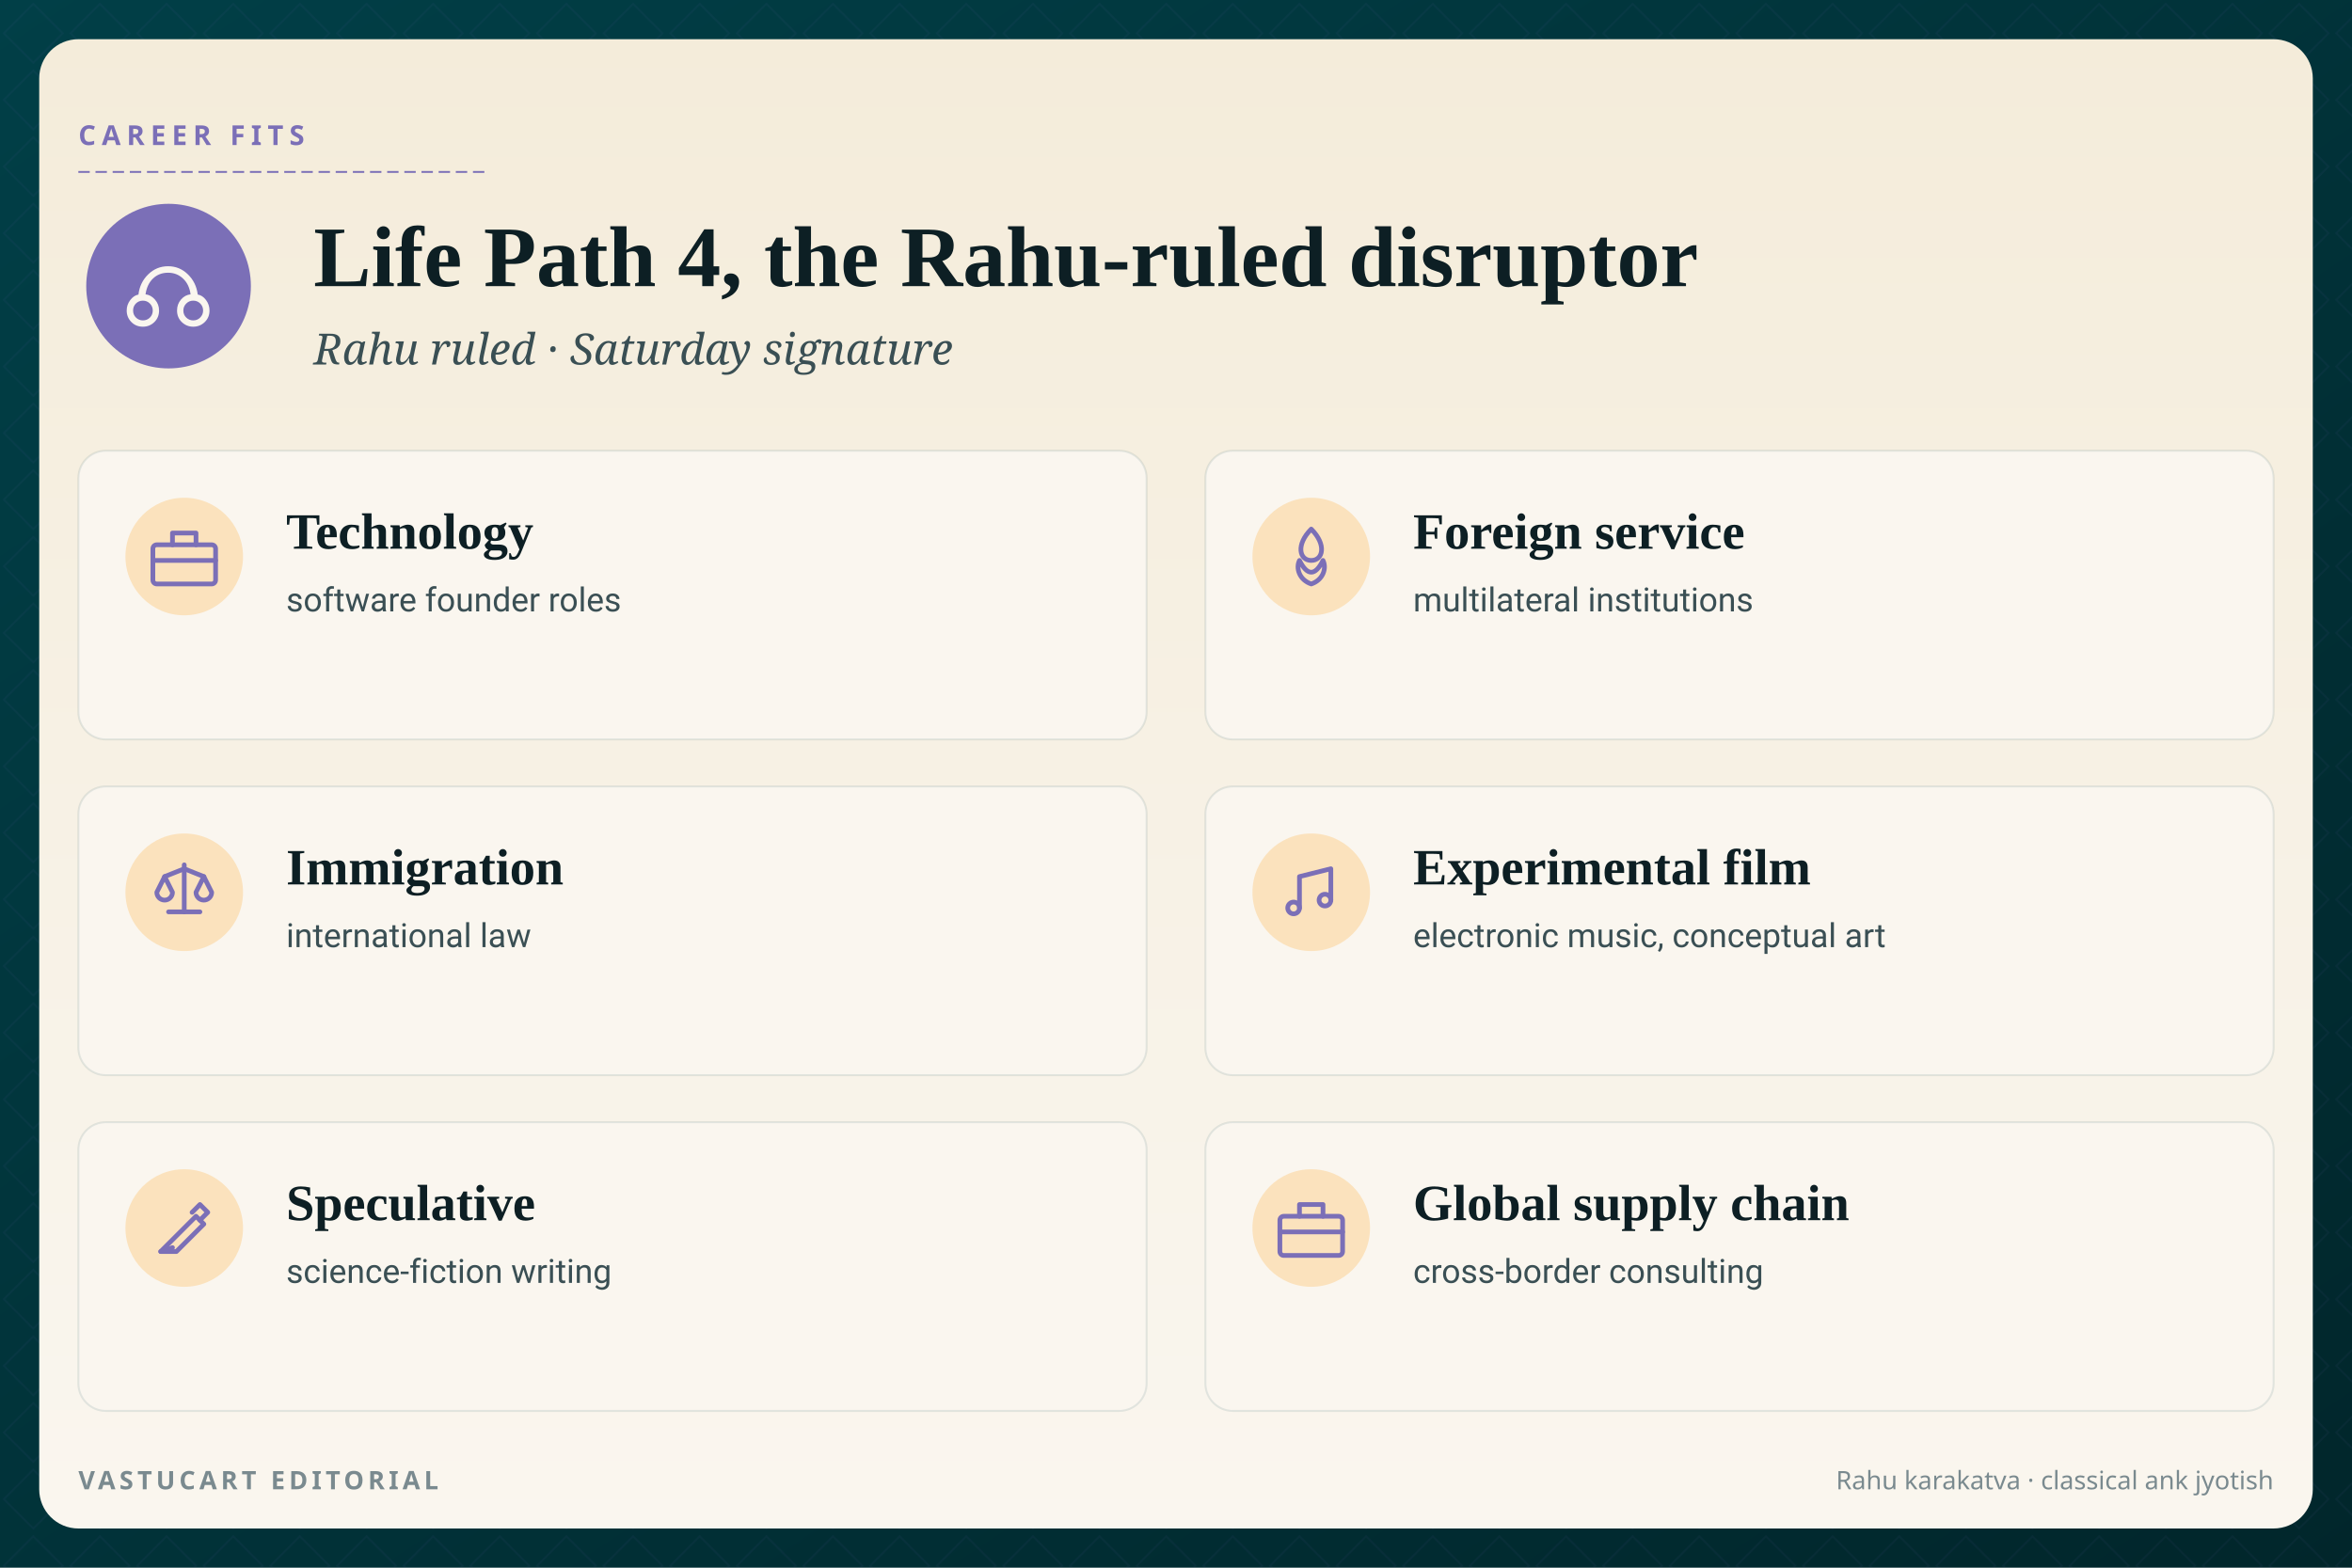
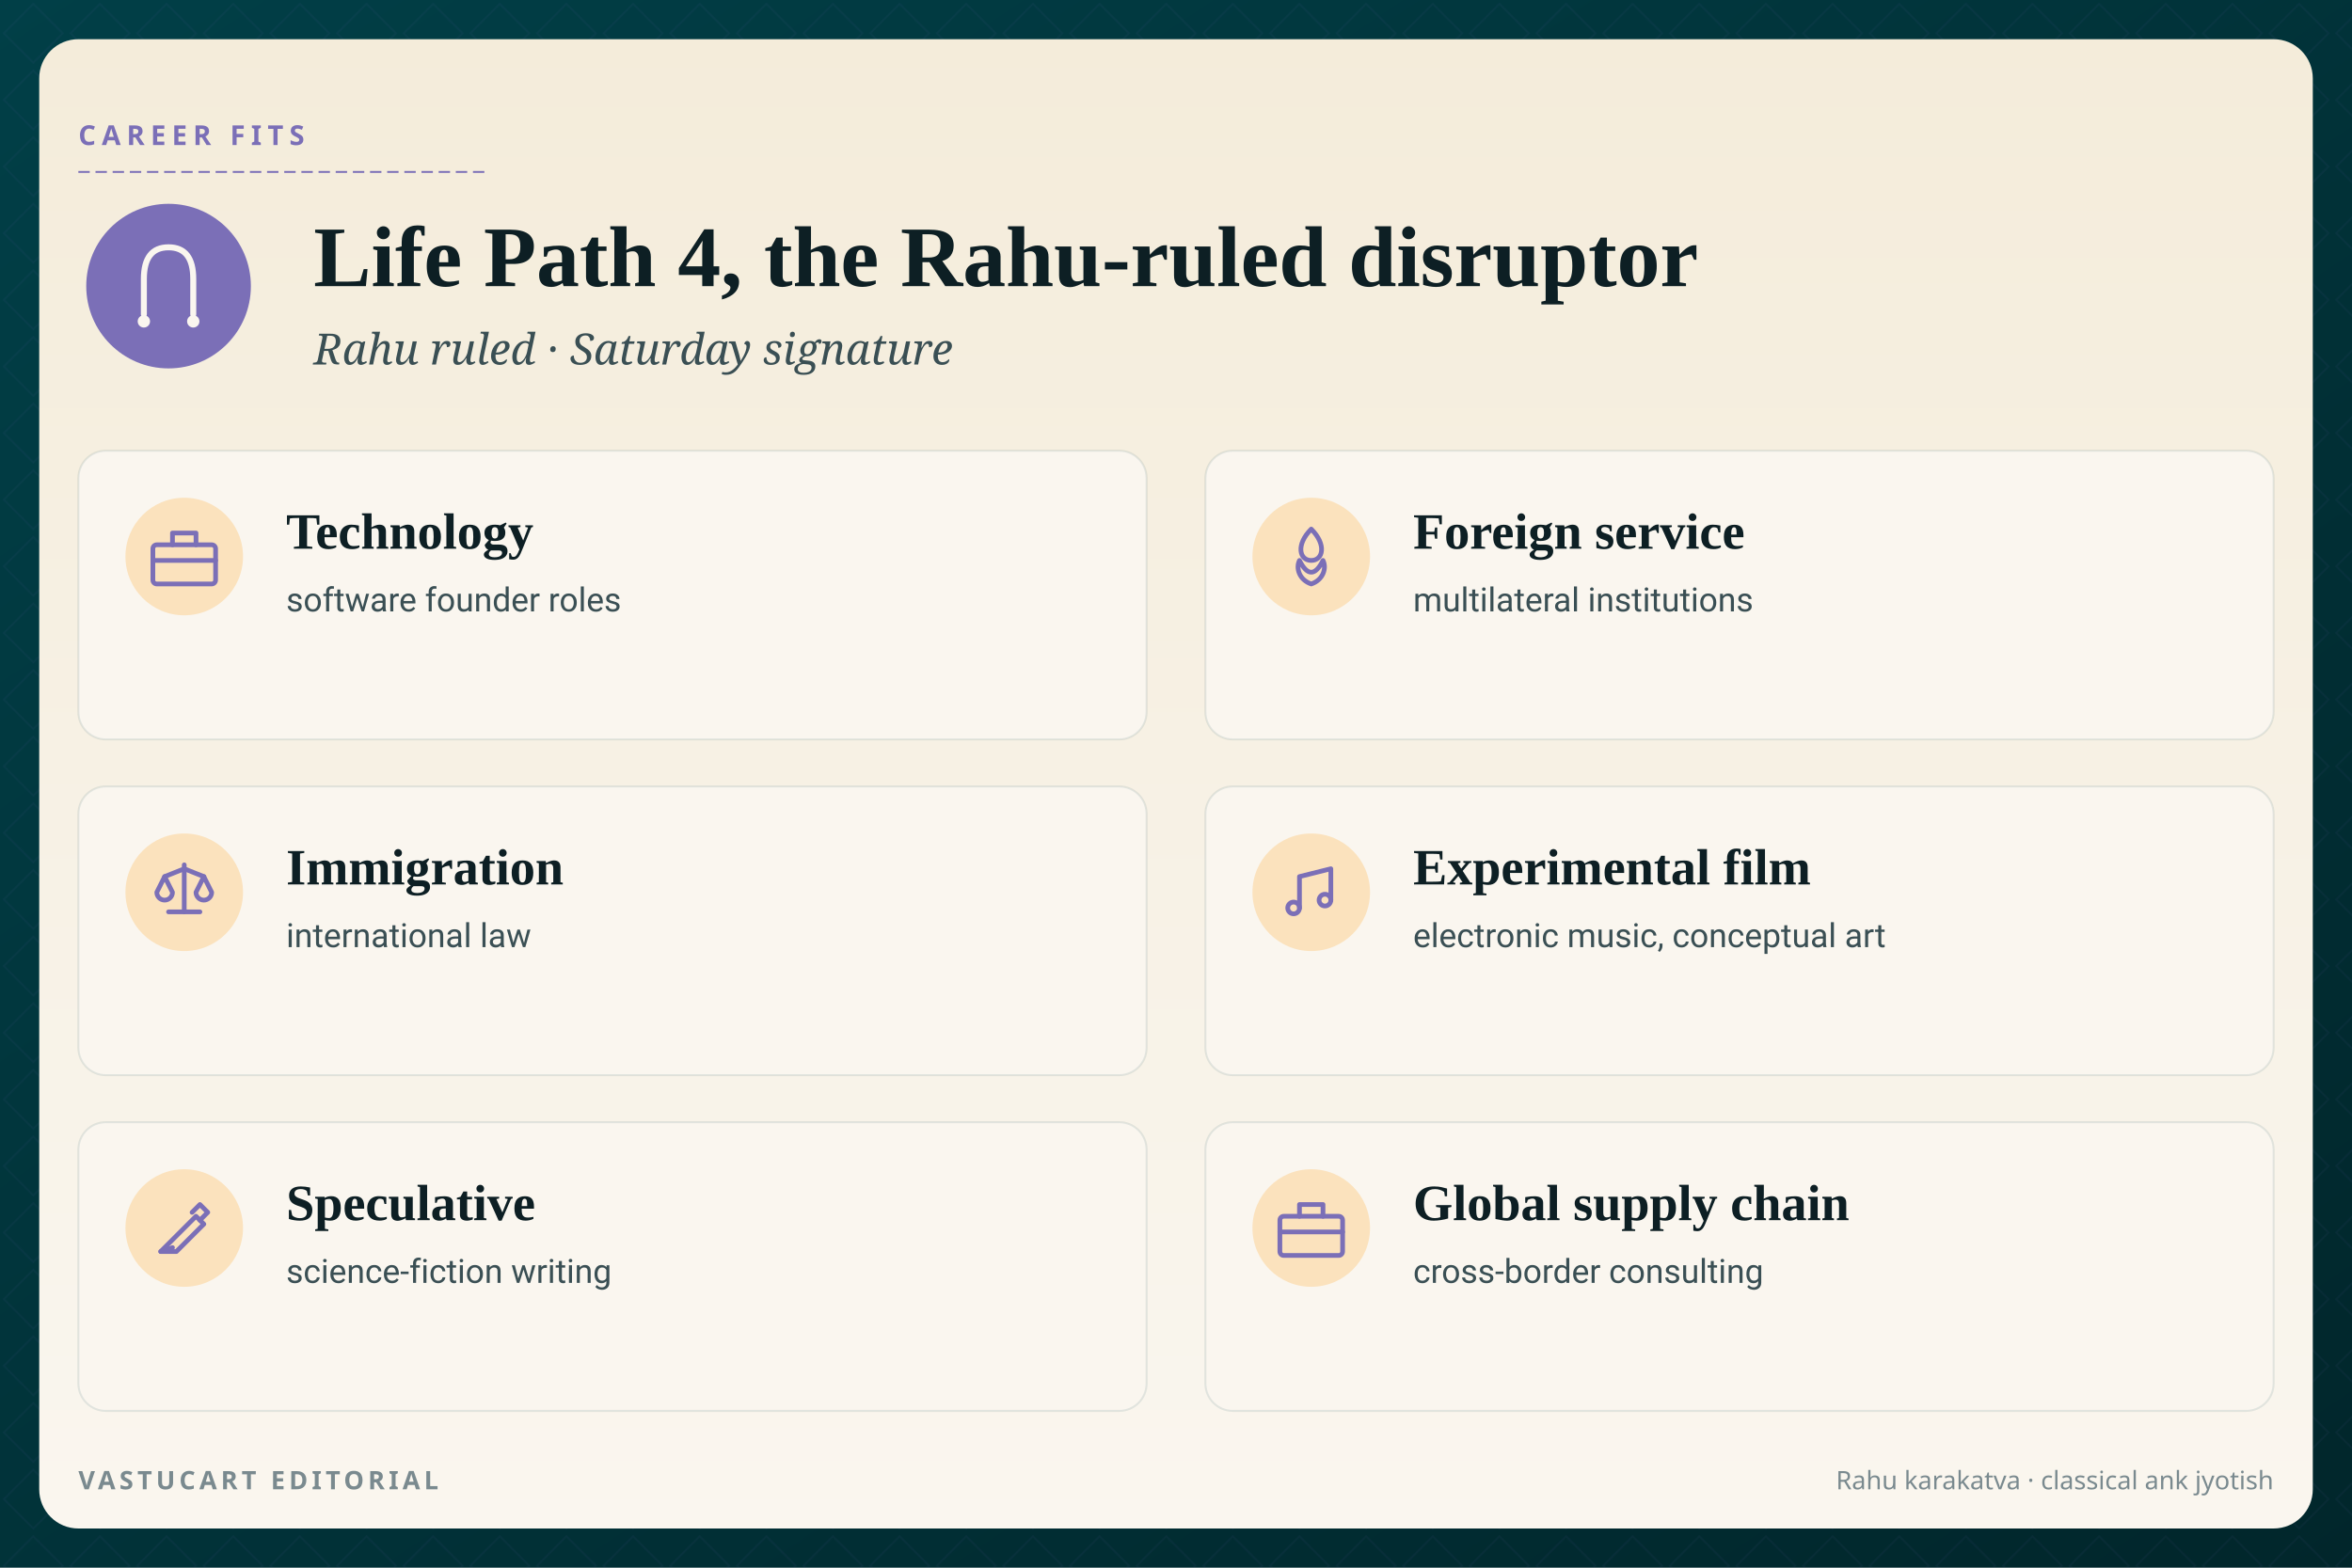
<svg xmlns="http://www.w3.org/2000/svg" viewBox="0 0 1200 800" role="img" aria-label="Life Path Number 4 career fits infographic for the Rahu-ruled archetype">
  <defs>
    <linearGradient id="bg" x1="0" y1="0" x2="1" y2="1">
      <stop offset="0%" stop-color="#013F47" />
      <stop offset="100%" stop-color="#01262b" />
    </linearGradient>
    <linearGradient id="cardBg" x1="0" y1="0" x2="0" y2="1">
      <stop offset="0%" stop-color="#F4ECDA" />
      <stop offset="100%" stop-color="#faf6ef" />
    </linearGradient>
    <pattern id="diamondPattern" x="0" y="0" width="34" height="34" patternUnits="userSpaceOnUse">
      <path d="M17 2 L32 17 L17 32 L2 17 Z" fill="none" stroke="#7B6FB7" stroke-opacity="0.06" stroke-width="1" />
    </pattern>
  </defs>
  <rect width="1200" height="800" fill="url(#bg)" />
  <rect width="1200" height="800" fill="url(#diamondPattern)" />
  <rect x="20" y="20" width="1160" height="760" rx="20" fill="url(#cardBg)" />
  <g>
    <text x="40" y="74" font-family="system-ui, sans-serif" font-size="14" font-weight="700" letter-spacing="3" fill="#7B6FB7">CAREER FITS</text>
    <text x="40" y="86" font-family="system-ui, sans-serif" font-size="14" font-weight="700" letter-spacing="3" fill="#7B6FB7">________________________</text>
    <circle cx="86" cy="146" r="42" fill="#7B6FB7" />
-     <text x="86" y="166" text-anchor="middle" font-family="Georgia, serif" font-size="48" font-weight="700" fill="#faf6ef">☊</text>
+     <g transform="translate(86 146)">
+       <g transform="scale(0.9)">
+         <path d="M -14 16 L -14 -4 Q -14 -22 0 -22 Q 14 -22 14 -4 L 14 16" stroke="#faf6ef" stroke-width="3.4" stroke-linecap="round" stroke-linejoin="round" fill="none" />
+         <circle cx="-14" cy="20" r="3.5" fill="#faf6ef" />
+         <circle cx="14" cy="20" r="3.5" fill="#faf6ef" />
+       </g>
+     </g>
    <text x="160" y="146" font-family="Georgia, 'Times New Roman', serif" font-size="44" font-weight="700" fill="#0d1f24">Life Path 4, the Rahu-ruled disruptor</text>
    <text x="160" y="186" font-family="Georgia, serif" font-style="italic" font-size="22" fill="#3a4f54">Rahu ruled · Saturday signature</text>
  </g>
  <g>
    <rect x="40" y="230" width="545" height="147.333" rx="14" fill="#faf6ef" stroke="rgba(1,63,71,0.10)" stroke-width="1" />
    <circle cx="94" cy="284" r="30" fill="#FBE2BD" />
    <g transform="translate(74 264)" color="#7B6FB7">
      <g fill="none" stroke="currentColor" stroke-width="2.4" stroke-linecap="round" stroke-linejoin="round">
        <rect x="4" y="14" width="32" height="20" rx="2" />
        <path d="M14 14 V8 H26 V14" />
        <path d="M4 22 L36 22" />
      </g>
    </g>
    <text x="146" y="280" font-family="Georgia, 'Times New Roman', serif" font-size="26" font-weight="700" fill="#0d1f24">Technology</text>
    <text x="146" y="312" font-family="system-ui, -apple-system, 'Segoe UI', Roboto, sans-serif" font-size="17" fill="#3a4f54">software founder roles</text>
  </g>
  <g>
    <rect x="615" y="230" width="545" height="147.333" rx="14" fill="#faf6ef" stroke="rgba(1,63,71,0.10)" stroke-width="1" />
    <circle cx="669" cy="284" r="30" fill="#FBE2BD" />
    <g transform="translate(649 264)" color="#7B6FB7">
      <g fill="none" stroke="currentColor" stroke-width="2.4" stroke-linecap="round" stroke-linejoin="round">
        <path d="M20 6 C12 14 14 22 20 22 C26 22 28 14 20 6 Z" />
        <path d="M14 22 C12 26 14 32 20 34 C26 32 28 26 26 22 C24 26 22 28 20 28 C18 28 16 26 14 22 Z" />
      </g>
    </g>
    <text x="721" y="280" font-family="Georgia, 'Times New Roman', serif" font-size="26" font-weight="700" fill="#0d1f24">Foreign service</text>
    <text x="721" y="312" font-family="system-ui, -apple-system, 'Segoe UI', Roboto, sans-serif" font-size="17" fill="#3a4f54">multilateral institutions</text>
  </g>
  <g>
    <rect x="40" y="401.333" width="545" height="147.333" rx="14" fill="#faf6ef" stroke="rgba(1,63,71,0.10)" stroke-width="1" />
    <circle cx="94" cy="455.333" r="30" fill="#FBE2BD" />
    <g transform="translate(74 435.3333)" color="#7B6FB7">
      <g fill="none" stroke="currentColor" stroke-width="2.4" stroke-linecap="round" stroke-linejoin="round">
        <path d="M20 6 L20 30" />
        <path d="M12 30 L28 30" />
        <path d="M10 12 L20 8 L30 12" />
        <path d="M6 20 a4 4 0 0 0 8 0 L10 12 Z" />
        <path d="M26 20 a4 4 0 0 0 8 0 L30 12 Z" />
      </g>
    </g>
    <text x="146" y="451.333" font-family="Georgia, 'Times New Roman', serif" font-size="26" font-weight="700" fill="#0d1f24">Immigration</text>
    <text x="146" y="483.333" font-family="system-ui, -apple-system, 'Segoe UI', Roboto, sans-serif" font-size="17" fill="#3a4f54">international law</text>
  </g>
  <g>
    <rect x="615" y="401.333" width="545" height="147.333" rx="14" fill="#faf6ef" stroke="rgba(1,63,71,0.10)" stroke-width="1" />
    <circle cx="669" cy="455.333" r="30" fill="#FBE2BD" />
    <g transform="translate(649 435.3333)" color="#7B6FB7">
      <g fill="none" stroke="currentColor" stroke-width="2.4" stroke-linecap="round" stroke-linejoin="round">
        <path d="M14 28 V12 L30 8 V24" />
        <circle cx="11" cy="28" r="3" />
        <circle cx="27" cy="24" r="3" />
      </g>
    </g>
    <text x="721" y="451.333" font-family="Georgia, 'Times New Roman', serif" font-size="26" font-weight="700" fill="#0d1f24">Experimental film</text>
    <text x="721" y="483.333" font-family="system-ui, -apple-system, 'Segoe UI', Roboto, sans-serif" font-size="17" fill="#3a4f54">electronic music, conceptual art</text>
  </g>
  <g>
    <rect x="40" y="572.667" width="545" height="147.333" rx="14" fill="#faf6ef" stroke="rgba(1,63,71,0.10)" stroke-width="1" />
    <circle cx="94" cy="626.667" r="30" fill="#FBE2BD" />
    <g transform="translate(74 606.6667)" color="#7B6FB7">
      <g fill="none" stroke="currentColor" stroke-width="2.4" stroke-linecap="round" stroke-linejoin="round">
        <path d="M8 32 L12 28 L26 14 L30 18 L16 32 Z" />
        <path d="M24 12 L28 8 L32 12 L28 16" />
        <path d="M8 32 L14 30" />
      </g>
    </g>
    <text x="146" y="622.667" font-family="Georgia, 'Times New Roman', serif" font-size="26" font-weight="700" fill="#0d1f24">Speculative</text>
    <text x="146" y="654.667" font-family="system-ui, -apple-system, 'Segoe UI', Roboto, sans-serif" font-size="17" fill="#3a4f54">science-fiction writing</text>
  </g>
  <g>
    <rect x="615" y="572.667" width="545" height="147.333" rx="14" fill="#faf6ef" stroke="rgba(1,63,71,0.10)" stroke-width="1" />
    <circle cx="669" cy="626.667" r="30" fill="#FBE2BD" />
    <g transform="translate(649 606.6667)" color="#7B6FB7">
      <g fill="none" stroke="currentColor" stroke-width="2.4" stroke-linecap="round" stroke-linejoin="round">
        <rect x="4" y="14" width="32" height="20" rx="2" />
        <path d="M14 14 V8 H26 V14" />
        <path d="M4 22 L36 22" />
      </g>
    </g>
    <text x="721" y="622.667" font-family="Georgia, 'Times New Roman', serif" font-size="26" font-weight="700" fill="#0d1f24">Global supply chain</text>
    <text x="721" y="654.667" font-family="system-ui, -apple-system, 'Segoe UI', Roboto, sans-serif" font-size="17" fill="#3a4f54">cross-border consulting</text>
  </g>
  <text x="40" y="760" font-family="system-ui, sans-serif" font-size="13" font-weight="600" letter-spacing="2" fill="#7a8a8f">VASTUCART EDITORIAL</text>
  <text x="1160" y="760" text-anchor="end" font-family="system-ui, sans-serif" font-size="13" fill="#7a8a8f">Rahu karakatva · classical ank jyotish</text>
</svg>
